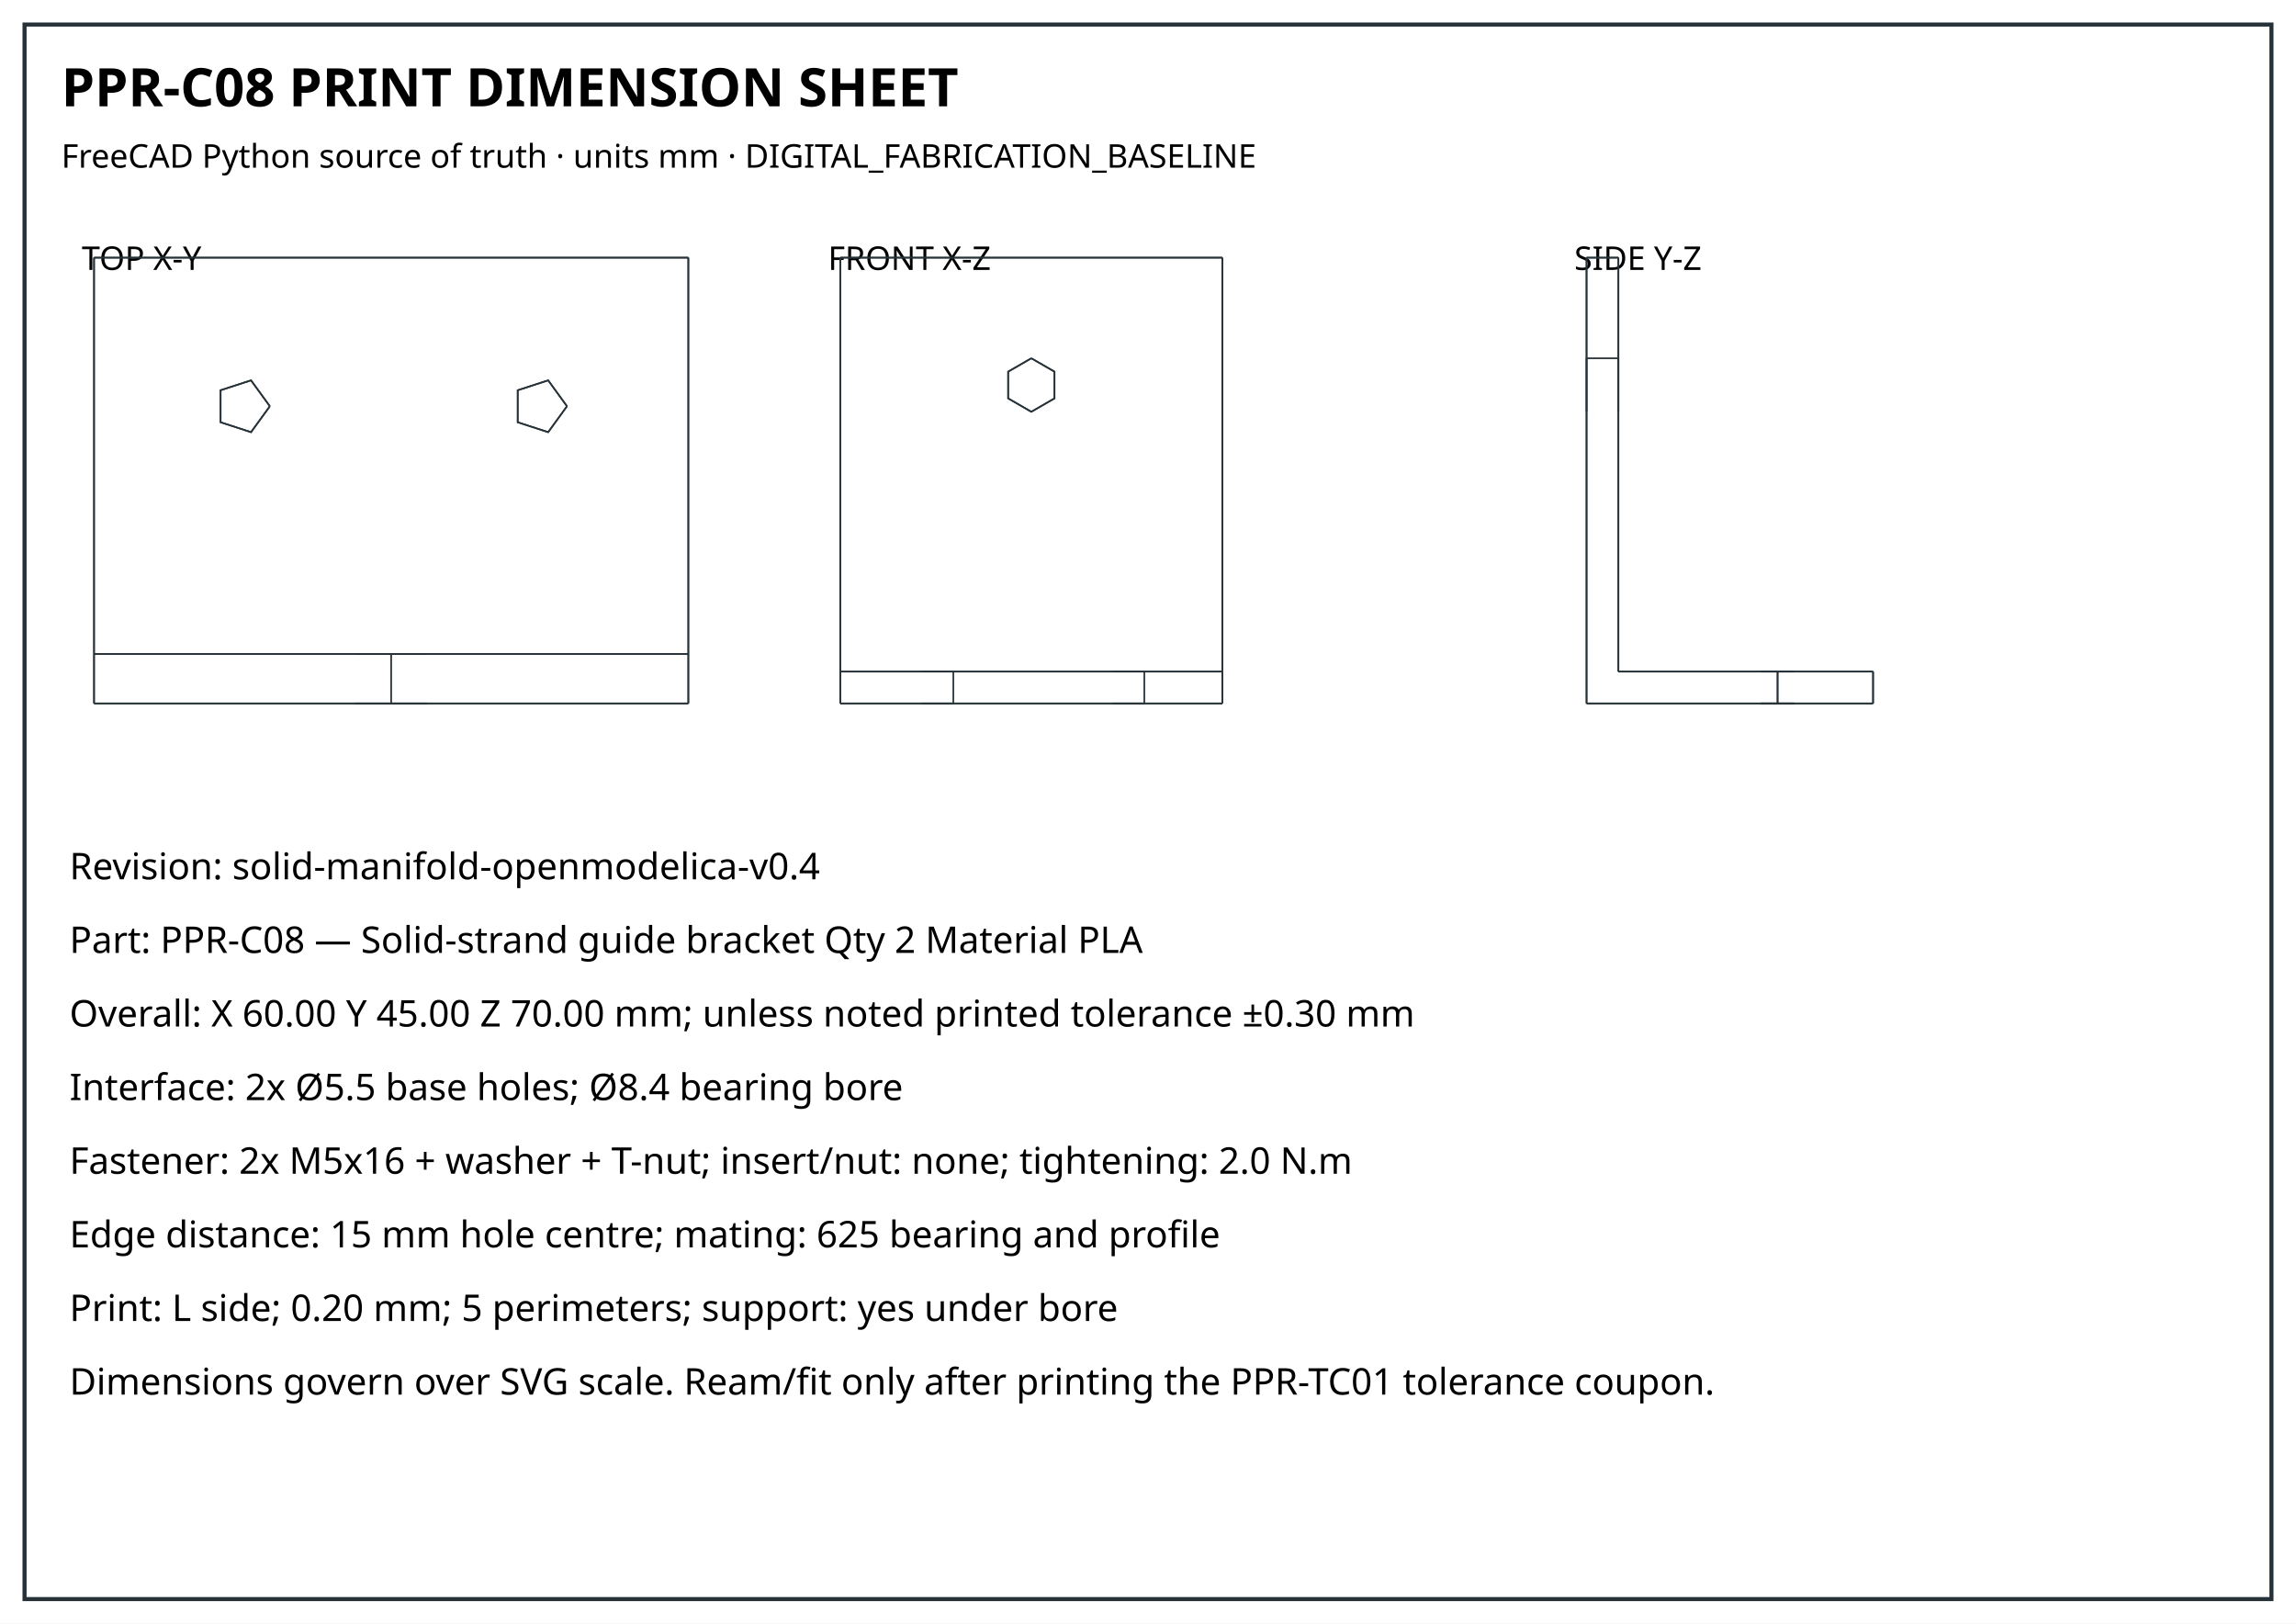
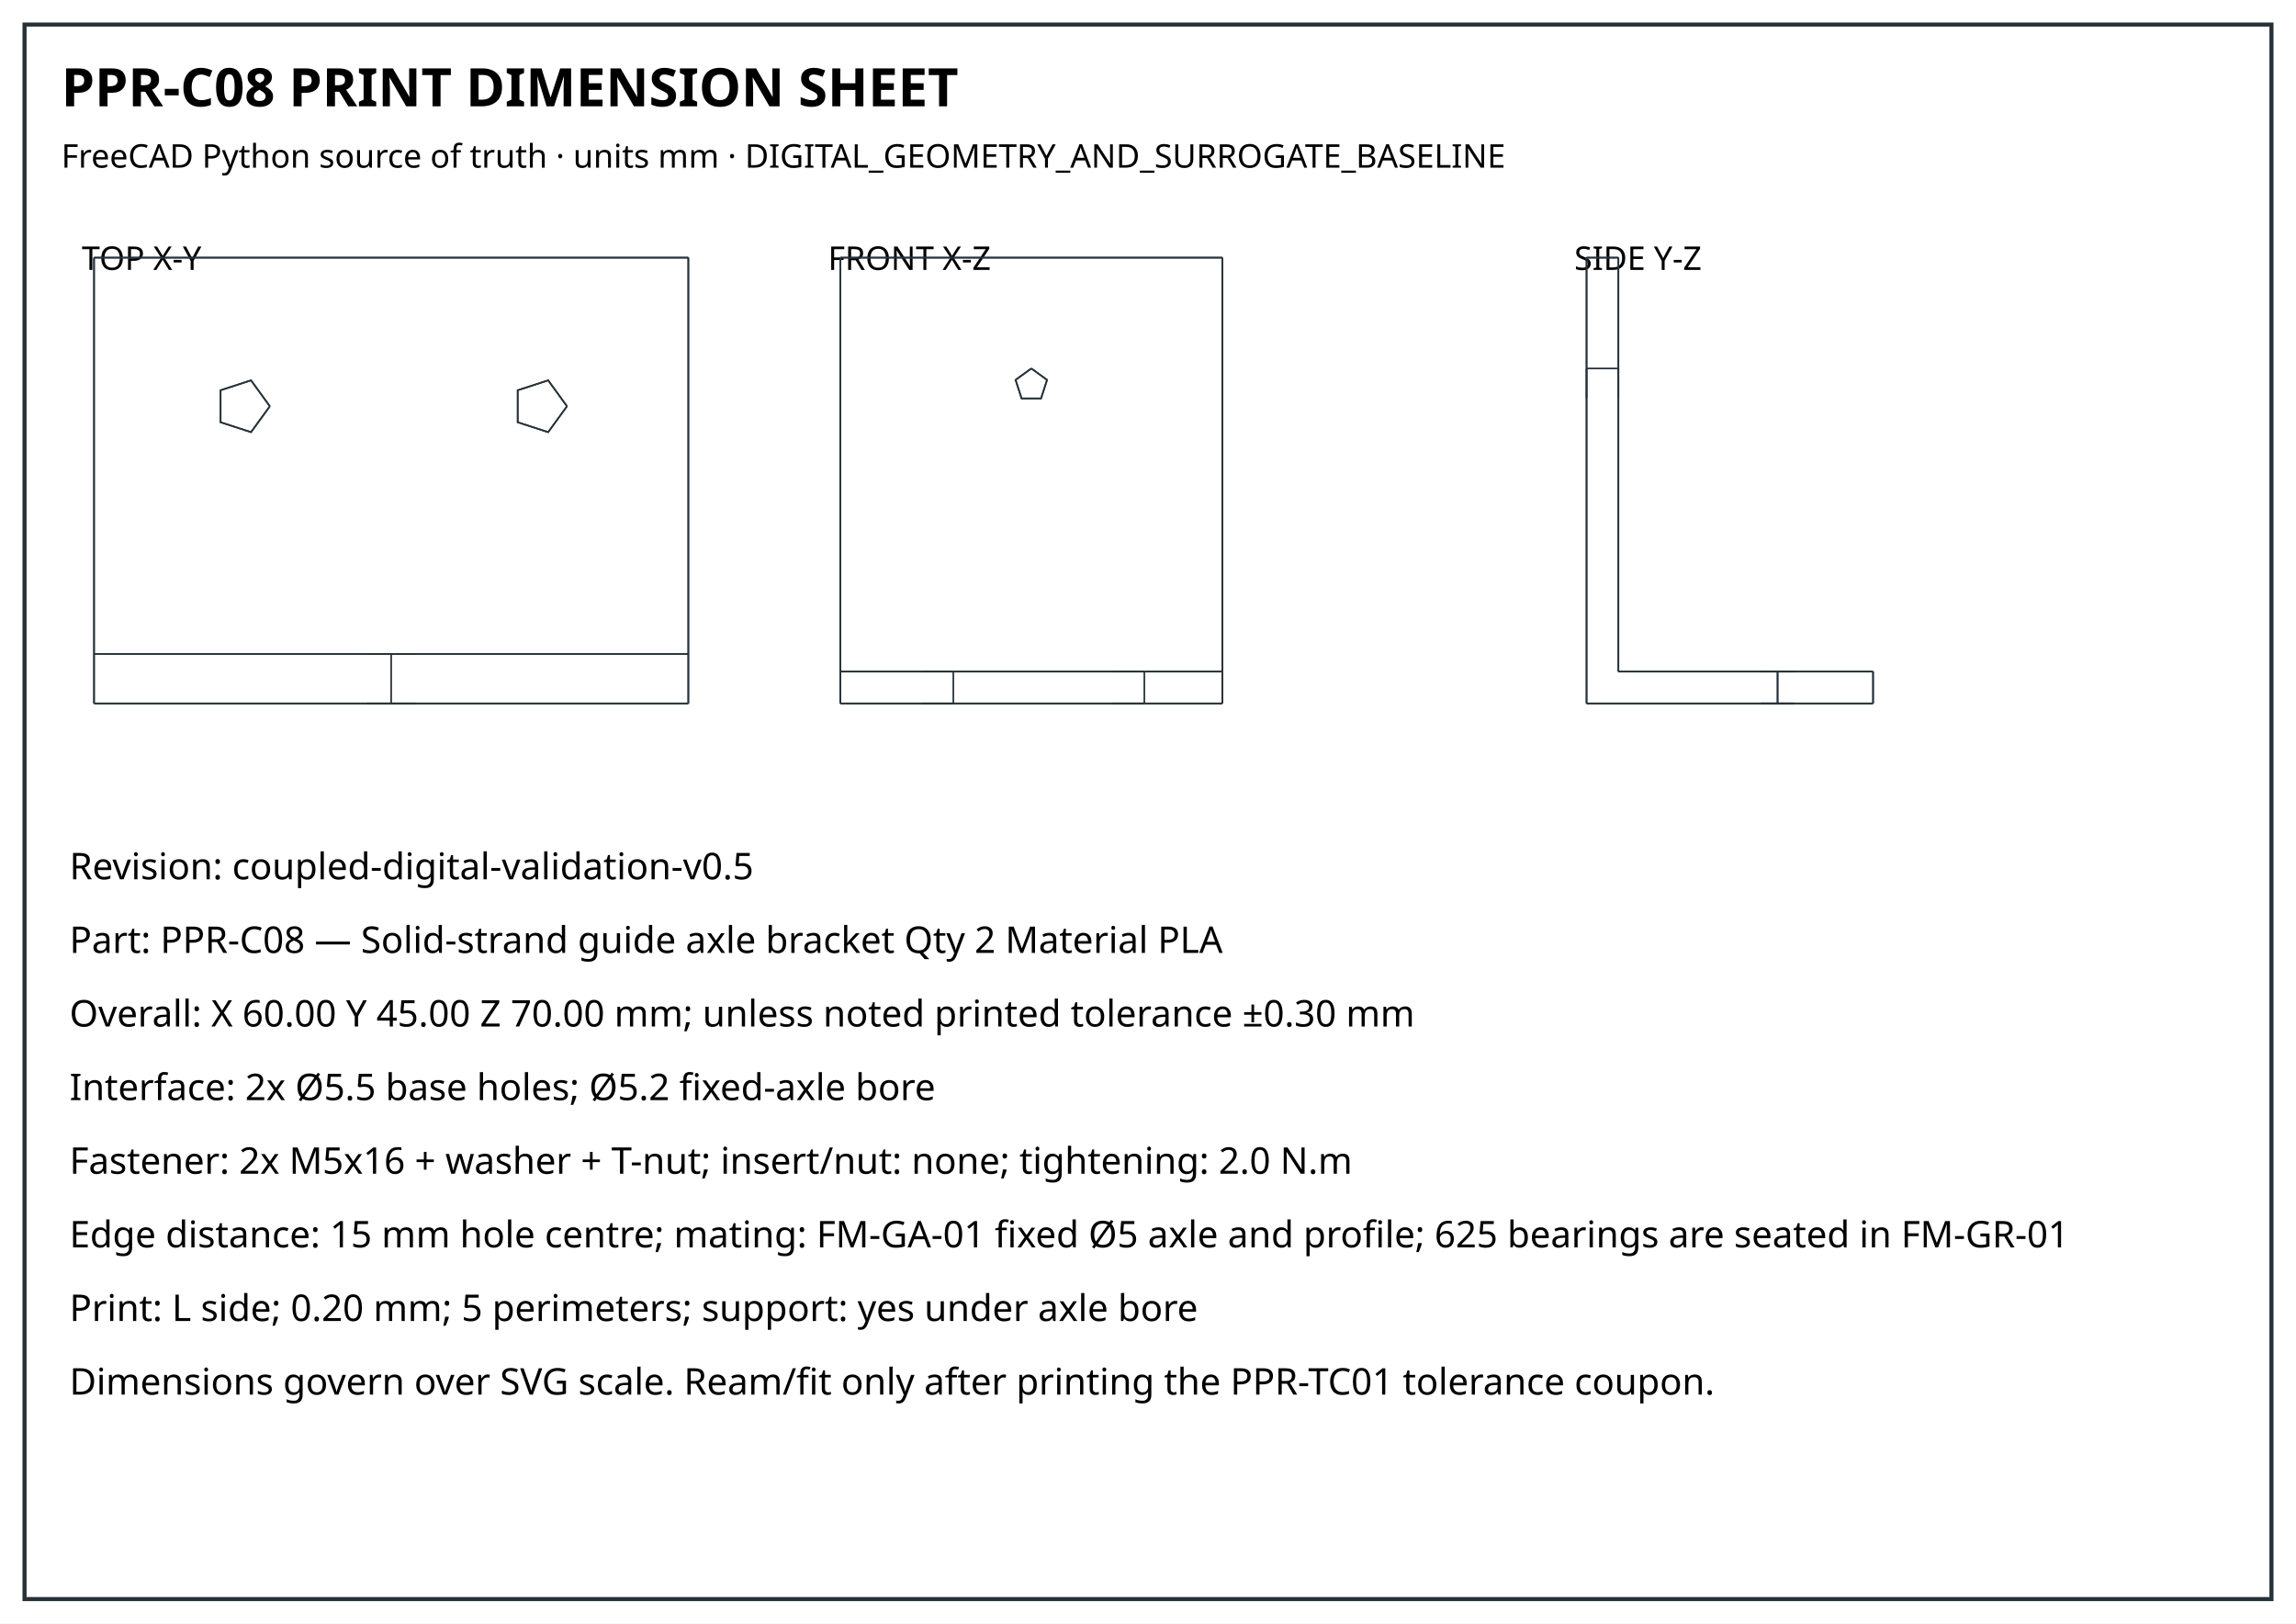
<svg xmlns="http://www.w3.org/2000/svg" width="1123" height="794" viewBox="0 0 1123 794">
  <rect width="1123" height="794" fill="white" />
  <rect x="12" y="12" width="1099" height="770" fill="none" stroke="#263238" stroke-width="2" />
  <text x="30" y="52" font-size="26" font-family="sans-serif" font-weight="bold">PPR-C08 PRINT DIMENSION SHEET</text>
-   <text x="30" y="82" font-size="16" font-family="sans-serif">FreeCAD Python source of truth · units mm · DIGITAL_FABRICATION_BASELINE</text>
+   <text x="30" y="82" font-size="16" font-family="sans-serif">FreeCAD Python source of truth · units mm · DIGITAL_GEOMETRY_AND_SURROGATE_BASELINE</text>
  <g font-family="sans-serif">
    <text x="40" y="132" font-size="16">TOP X-Y</text>
    <polyline points="46.00,344.00 46.00,319.78" fill="none" stroke="#263238" stroke-width="0.8" />
    <polyline points="46.00,319.78 336.67,319.78" fill="none" stroke="#263238" stroke-width="0.8" />
    <polyline points="336.67,344.00 336.67,319.78" fill="none" stroke="#263238" stroke-width="0.8" />
    <polyline points="46.00,344.00 336.67,344.00" fill="none" stroke="#263238" stroke-width="0.8" />
    <polyline points="46.00,319.78 336.67,319.78" fill="none" stroke="#263238" stroke-width="0.8" />
    <polyline points="46.00,319.78 46.00,319.78" fill="none" stroke="#263238" stroke-width="0.8" />
    <polyline points="336.67,319.78 336.67,319.78" fill="none" stroke="#263238" stroke-width="0.8" />
-     <polyline points="191.33,319.78 208.95,319.78 208.95,319.78 191.33,319.78 173.71,319.78 173.71,319.78 191.33,319.78" fill="none" stroke="#263238" stroke-width="0.8" />
+     <polyline points="191.33,319.78 203.31,319.78 198.74,319.78 183.93,319.78 179.35,319.78 191.33,319.78" fill="none" stroke="#263238" stroke-width="0.8" />
    <polyline points="46.00,319.78 46.00,126.00" fill="none" stroke="#263238" stroke-width="0.8" />
    <polyline points="46.00,126.00 336.67,126.00" fill="none" stroke="#263238" stroke-width="0.8" />
    <polyline points="336.67,319.78 336.67,126.00" fill="none" stroke="#263238" stroke-width="0.8" />
    <polyline points="131.99,198.67 122.78,186.00 107.89,190.84 107.89,206.50 122.78,211.34 131.99,198.67" fill="none" stroke="#263238" stroke-width="0.8" />
    <polyline points="277.32,198.67 268.12,186.00 253.22,190.84 253.22,206.50 268.12,211.34 277.32,198.67" fill="none" stroke="#263238" stroke-width="0.8" />
    <polyline points="46.00,126.00 336.67,126.00" fill="none" stroke="#263238" stroke-width="0.8" />
    <polyline points="336.67,126.00 336.67,126.00" fill="none" stroke="#263238" stroke-width="0.8" />
    <polyline points="46.00,126.00 46.00,126.00" fill="none" stroke="#263238" stroke-width="0.8" />
    <polyline points="191.33,344.00 191.33,319.78" fill="none" stroke="#263238" stroke-width="0.8" />
-     <polyline points="191.33,344.00 208.95,344.00 208.95,344.00 191.33,344.00 173.71,344.00 173.71,344.00 191.33,344.00" fill="none" stroke="#263238" stroke-width="0.8" />
+     <polyline points="191.33,344.00 203.31,344.00 198.74,344.00 183.93,344.00 179.35,344.00 191.33,344.00" fill="none" stroke="#263238" stroke-width="0.8" />
    <polyline points="131.99,198.67 131.99,198.67" fill="none" stroke="#263238" stroke-width="0.8" />
    <polyline points="131.99,198.67 122.78,186.00 107.89,190.84 107.89,206.50 122.78,211.34 131.99,198.67" fill="none" stroke="#263238" stroke-width="0.8" />
    <polyline points="277.32,198.67 277.32,198.67" fill="none" stroke="#263238" stroke-width="0.8" />
    <polyline points="277.32,198.67 268.12,186.00 253.22,190.84 253.22,206.50 268.12,211.34 277.32,198.67" fill="none" stroke="#263238" stroke-width="0.8" />
    <polyline points="46.00,344.00 46.00,344.00" fill="none" stroke="#263238" stroke-width="0.8" />
    <polyline points="46.00,344.00 46.00,126.00" fill="none" stroke="#263238" stroke-width="0.8" />
    <polyline points="46.00,344.00 336.67,344.00" fill="none" stroke="#263238" stroke-width="0.8" />
    <polyline points="336.67,344.00 336.67,344.00" fill="none" stroke="#263238" stroke-width="0.8" />
    <polyline points="336.67,344.00 336.67,126.00" fill="none" stroke="#263238" stroke-width="0.8" />
    <text x="405" y="132" font-size="16">FRONT X-Z</text>
    <polyline points="411.00,126.00 411.00,126.00" fill="none" stroke="#263238" stroke-width="0.8" />
    <polyline points="411.00,126.00 597.86,126.00" fill="none" stroke="#263238" stroke-width="0.8" />
    <polyline points="597.86,126.00 597.86,126.00" fill="none" stroke="#263238" stroke-width="0.8" />
    <polyline points="411.00,126.00 597.86,126.00" fill="none" stroke="#263238" stroke-width="0.8" />
    <polyline points="411.00,328.43 597.86,328.43" fill="none" stroke="#263238" stroke-width="0.8" />
    <polyline points="411.00,328.43 411.00,126.00" fill="none" stroke="#263238" stroke-width="0.8" />
    <polyline points="597.86,328.43 597.86,126.00" fill="none" stroke="#263238" stroke-width="0.8" />
-     <polyline points="504.43,175.21 515.76,181.75 515.76,194.83 504.43,201.37 493.10,194.83 493.10,181.75 504.43,175.21" fill="none" stroke="#263238" stroke-width="0.8" />
+     <polyline points="504.43,180.19 512.13,185.78 509.19,194.84 499.67,194.84 496.73,185.78 504.43,180.19" fill="none" stroke="#263238" stroke-width="0.8" />
    <polyline points="411.00,328.43 411.00,328.43" fill="none" stroke="#263238" stroke-width="0.8" />
    <polyline points="411.00,328.43 597.86,328.43" fill="none" stroke="#263238" stroke-width="0.8" />
    <polyline points="597.86,328.43 597.86,328.43" fill="none" stroke="#263238" stroke-width="0.8" />
    <polyline points="466.28,328.43 460.36,328.43 450.79,328.43 450.79,328.43 460.36,328.43 466.28,328.43" fill="none" stroke="#263238" stroke-width="0.8" />
    <polyline points="559.71,328.43 553.79,328.43 544.21,328.43 544.21,328.43 553.79,328.43 559.71,328.43" fill="none" stroke="#263238" stroke-width="0.8" />
    <polyline points="411.00,344.00 597.86,344.00" fill="none" stroke="#263238" stroke-width="0.8" />
    <polyline points="597.86,344.00 597.86,328.43" fill="none" stroke="#263238" stroke-width="0.8" />
    <polyline points="411.00,344.00 411.00,328.43" fill="none" stroke="#263238" stroke-width="0.8" />
-     <polyline points="504.43,175.21 504.43,175.21" fill="none" stroke="#263238" stroke-width="0.8" />
-     <polyline points="504.43,175.21 515.76,181.75 515.76,194.83 504.43,201.37 493.10,194.83 493.10,181.75 504.43,175.21" fill="none" stroke="#263238" stroke-width="0.8" />
+     <polyline points="504.43,180.19 504.43,180.19" fill="none" stroke="#263238" stroke-width="0.8" />
+     <polyline points="504.43,180.19 512.13,185.78 509.19,194.84 499.67,194.84 496.73,185.78 504.43,180.19" fill="none" stroke="#263238" stroke-width="0.8" />
    <polyline points="466.28,344.00 466.28,328.43" fill="none" stroke="#263238" stroke-width="0.8" />
    <polyline points="466.28,344.00 460.36,344.00 450.79,344.00 450.79,344.00 460.36,344.00 466.28,344.00" fill="none" stroke="#263238" stroke-width="0.8" />
    <polyline points="559.71,344.00 559.71,328.43" fill="none" stroke="#263238" stroke-width="0.8" />
    <polyline points="559.71,344.00 553.79,344.00 544.21,344.00 544.21,344.00 553.79,344.00 559.71,344.00" fill="none" stroke="#263238" stroke-width="0.8" />
    <polyline points="411.00,344.00 411.00,126.00" fill="none" stroke="#263238" stroke-width="0.8" />
    <polyline points="411.00,344.00 411.00,344.00" fill="none" stroke="#263238" stroke-width="0.8" />
    <polyline points="411.00,344.00 597.86,344.00" fill="none" stroke="#263238" stroke-width="0.8" />
    <polyline points="597.86,344.00 597.86,126.00" fill="none" stroke="#263238" stroke-width="0.8" />
    <polyline points="597.86,344.00 597.86,344.00" fill="none" stroke="#263238" stroke-width="0.8" />
    <text x="770" y="132" font-size="16">SIDE Y-Z</text>
    <polyline points="776.00,126.00 791.57,126.00" fill="none" stroke="#263238" stroke-width="0.8" />
    <polyline points="791.57,126.00 791.57,126.00" fill="none" stroke="#263238" stroke-width="0.8" />
    <polyline points="776.00,126.00 791.57,126.00" fill="none" stroke="#263238" stroke-width="0.8" />
    <polyline points="776.00,126.00 776.00,126.00" fill="none" stroke="#263238" stroke-width="0.8" />
    <polyline points="791.57,328.43 791.57,328.43" fill="none" stroke="#263238" stroke-width="0.8" />
    <polyline points="791.57,328.43 791.57,126.00" fill="none" stroke="#263238" stroke-width="0.8" />
    <polyline points="791.57,328.43 791.57,126.00" fill="none" stroke="#263238" stroke-width="0.8" />
-     <polyline points="791.57,175.21 791.57,181.75 791.57,194.83 791.57,201.37 791.57,194.83 791.57,181.75 791.57,175.21" fill="none" stroke="#263238" stroke-width="0.8" />
+     <polyline points="791.57,180.19 791.57,185.78 791.57,194.84 791.57,194.84 791.57,185.78 791.57,180.19" fill="none" stroke="#263238" stroke-width="0.8" />
    <polyline points="791.57,328.43 916.14,328.43" fill="none" stroke="#263238" stroke-width="0.8" />
    <polyline points="916.14,328.43 916.14,328.43" fill="none" stroke="#263238" stroke-width="0.8" />
    <polyline points="791.57,328.43 916.14,328.43" fill="none" stroke="#263238" stroke-width="0.8" />
    <polyline points="869.43,328.43 877.57,328.43 874.46,328.43 864.39,328.43 861.28,328.43 869.43,328.43" fill="none" stroke="#263238" stroke-width="0.8" />
    <polyline points="869.43,328.43 877.57,328.43 874.46,328.43 864.39,328.43 861.28,328.43 869.43,328.43" fill="none" stroke="#263238" stroke-width="0.8" />
    <polyline points="916.14,344.00 916.14,344.00" fill="none" stroke="#263238" stroke-width="0.8" />
    <polyline points="916.14,344.00 916.14,328.43" fill="none" stroke="#263238" stroke-width="0.8" />
    <polyline points="916.14,344.00 916.14,328.43" fill="none" stroke="#263238" stroke-width="0.8" />
-     <polyline points="776.00,175.21 791.57,175.21" fill="none" stroke="#263238" stroke-width="0.8" />
-     <polyline points="776.00,175.21 776.00,181.75 776.00,194.83 776.00,201.37 776.00,194.83 776.00,181.75 776.00,175.21" fill="none" stroke="#263238" stroke-width="0.8" />
+     <polyline points="776.00,180.19 791.57,180.19" fill="none" stroke="#263238" stroke-width="0.8" />
+     <polyline points="776.00,180.19 776.00,185.78 776.00,194.84 776.00,194.84 776.00,185.78 776.00,180.19" fill="none" stroke="#263238" stroke-width="0.8" />
    <polyline points="869.43,344.00 869.43,328.43" fill="none" stroke="#263238" stroke-width="0.8" />
    <polyline points="869.43,344.00 877.57,344.00 874.46,344.00 864.39,344.00 861.28,344.00 869.43,344.00" fill="none" stroke="#263238" stroke-width="0.8" />
    <polyline points="869.43,344.00 869.43,328.43" fill="none" stroke="#263238" stroke-width="0.8" />
    <polyline points="869.43,344.00 877.57,344.00 874.46,344.00 864.39,344.00 861.28,344.00 869.43,344.00" fill="none" stroke="#263238" stroke-width="0.8" />
    <polyline points="776.00,344.00 776.00,126.00" fill="none" stroke="#263238" stroke-width="0.8" />
    <polyline points="776.00,344.00 916.14,344.00" fill="none" stroke="#263238" stroke-width="0.8" />
    <polyline points="776.00,344.00 776.00,344.00" fill="none" stroke="#263238" stroke-width="0.8" />
    <polyline points="776.00,344.00 776.00,126.00" fill="none" stroke="#263238" stroke-width="0.8" />
    <polyline points="776.00,344.00 916.14,344.00" fill="none" stroke="#263238" stroke-width="0.8" />
-     <text x="34" y="430" font-size="18">Revision: solid-manifold-openmodelica-v0.4</text>
-     <text x="34" y="466" font-size="18">Part: PPR-C08 — Solid-strand guide bracket  Qty 2  Material PLA</text>
+     <text x="34" y="430" font-size="18">Revision: coupled-digital-validation-v0.5</text>
+     <text x="34" y="466" font-size="18">Part: PPR-C08 — Solid-strand guide axle bracket  Qty 2  Material PLA</text>
    <text x="34" y="502" font-size="18">Overall: X 60.00  Y 45.00  Z 70.00 mm; unless noted printed tolerance ±0.30 mm</text>
-     <text x="34" y="538" font-size="18">Interface: 2x Ø5.5 base holes; Ø8.4 bearing bore</text>
+     <text x="34" y="538" font-size="18">Interface: 2x Ø5.5 base holes; Ø5.2 fixed-axle bore</text>
    <text x="34" y="574" font-size="18">Fastener: 2x M5x16 + washer + T-nut; insert/nut: none; tightening: 2.0 N.m</text>
-     <text x="34" y="610" font-size="18">Edge distance: 15 mm hole centre; mating: 625 bearing and profile</text>
-     <text x="34" y="646" font-size="18">Print: L side; 0.20 mm; 5 perimeters; support: yes under bore</text>
+     <text x="34" y="610" font-size="18">Edge distance: 15 mm hole centre; mating: FM-GA-01 fixed Ø5 axle and profile; 625 bearings are seated in FM-GR-01</text>
+     <text x="34" y="646" font-size="18">Print: L side; 0.20 mm; 5 perimeters; support: yes under axle bore</text>
    <text x="34" y="682" font-size="18">Dimensions govern over SVG scale. Ream/fit only after printing the PPR-TC01 tolerance coupon.</text>
  </g>
</svg>
